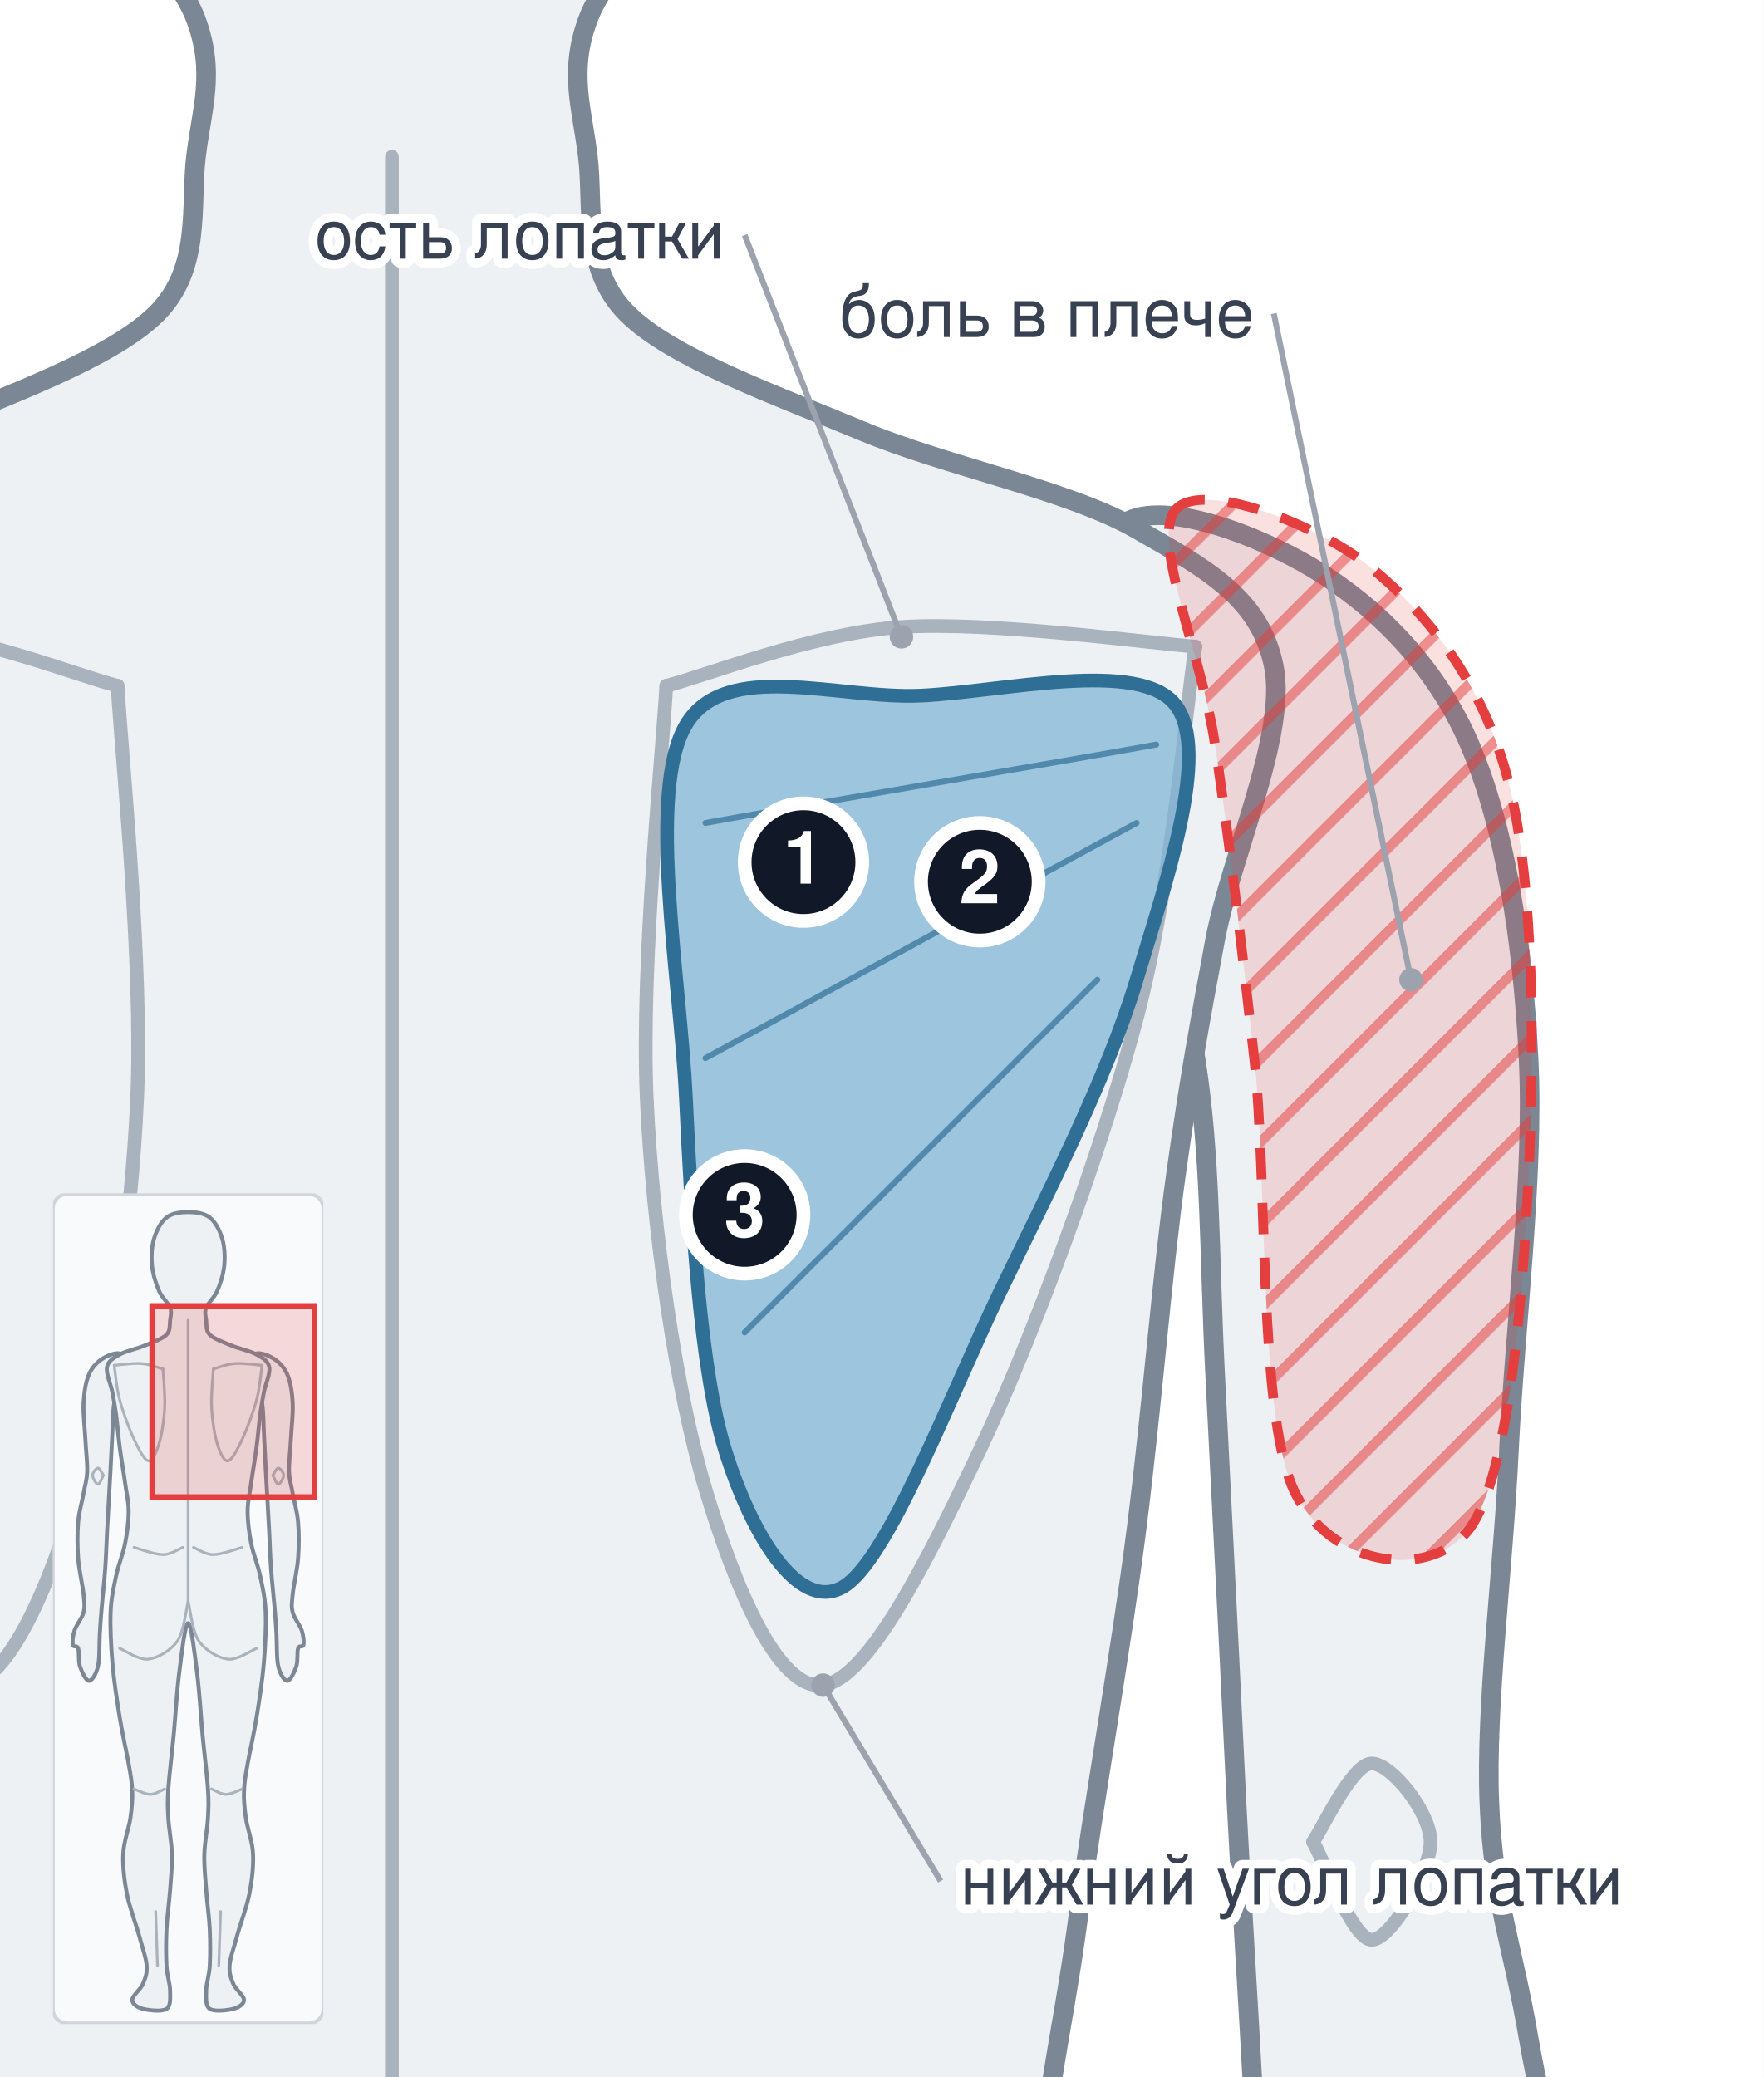
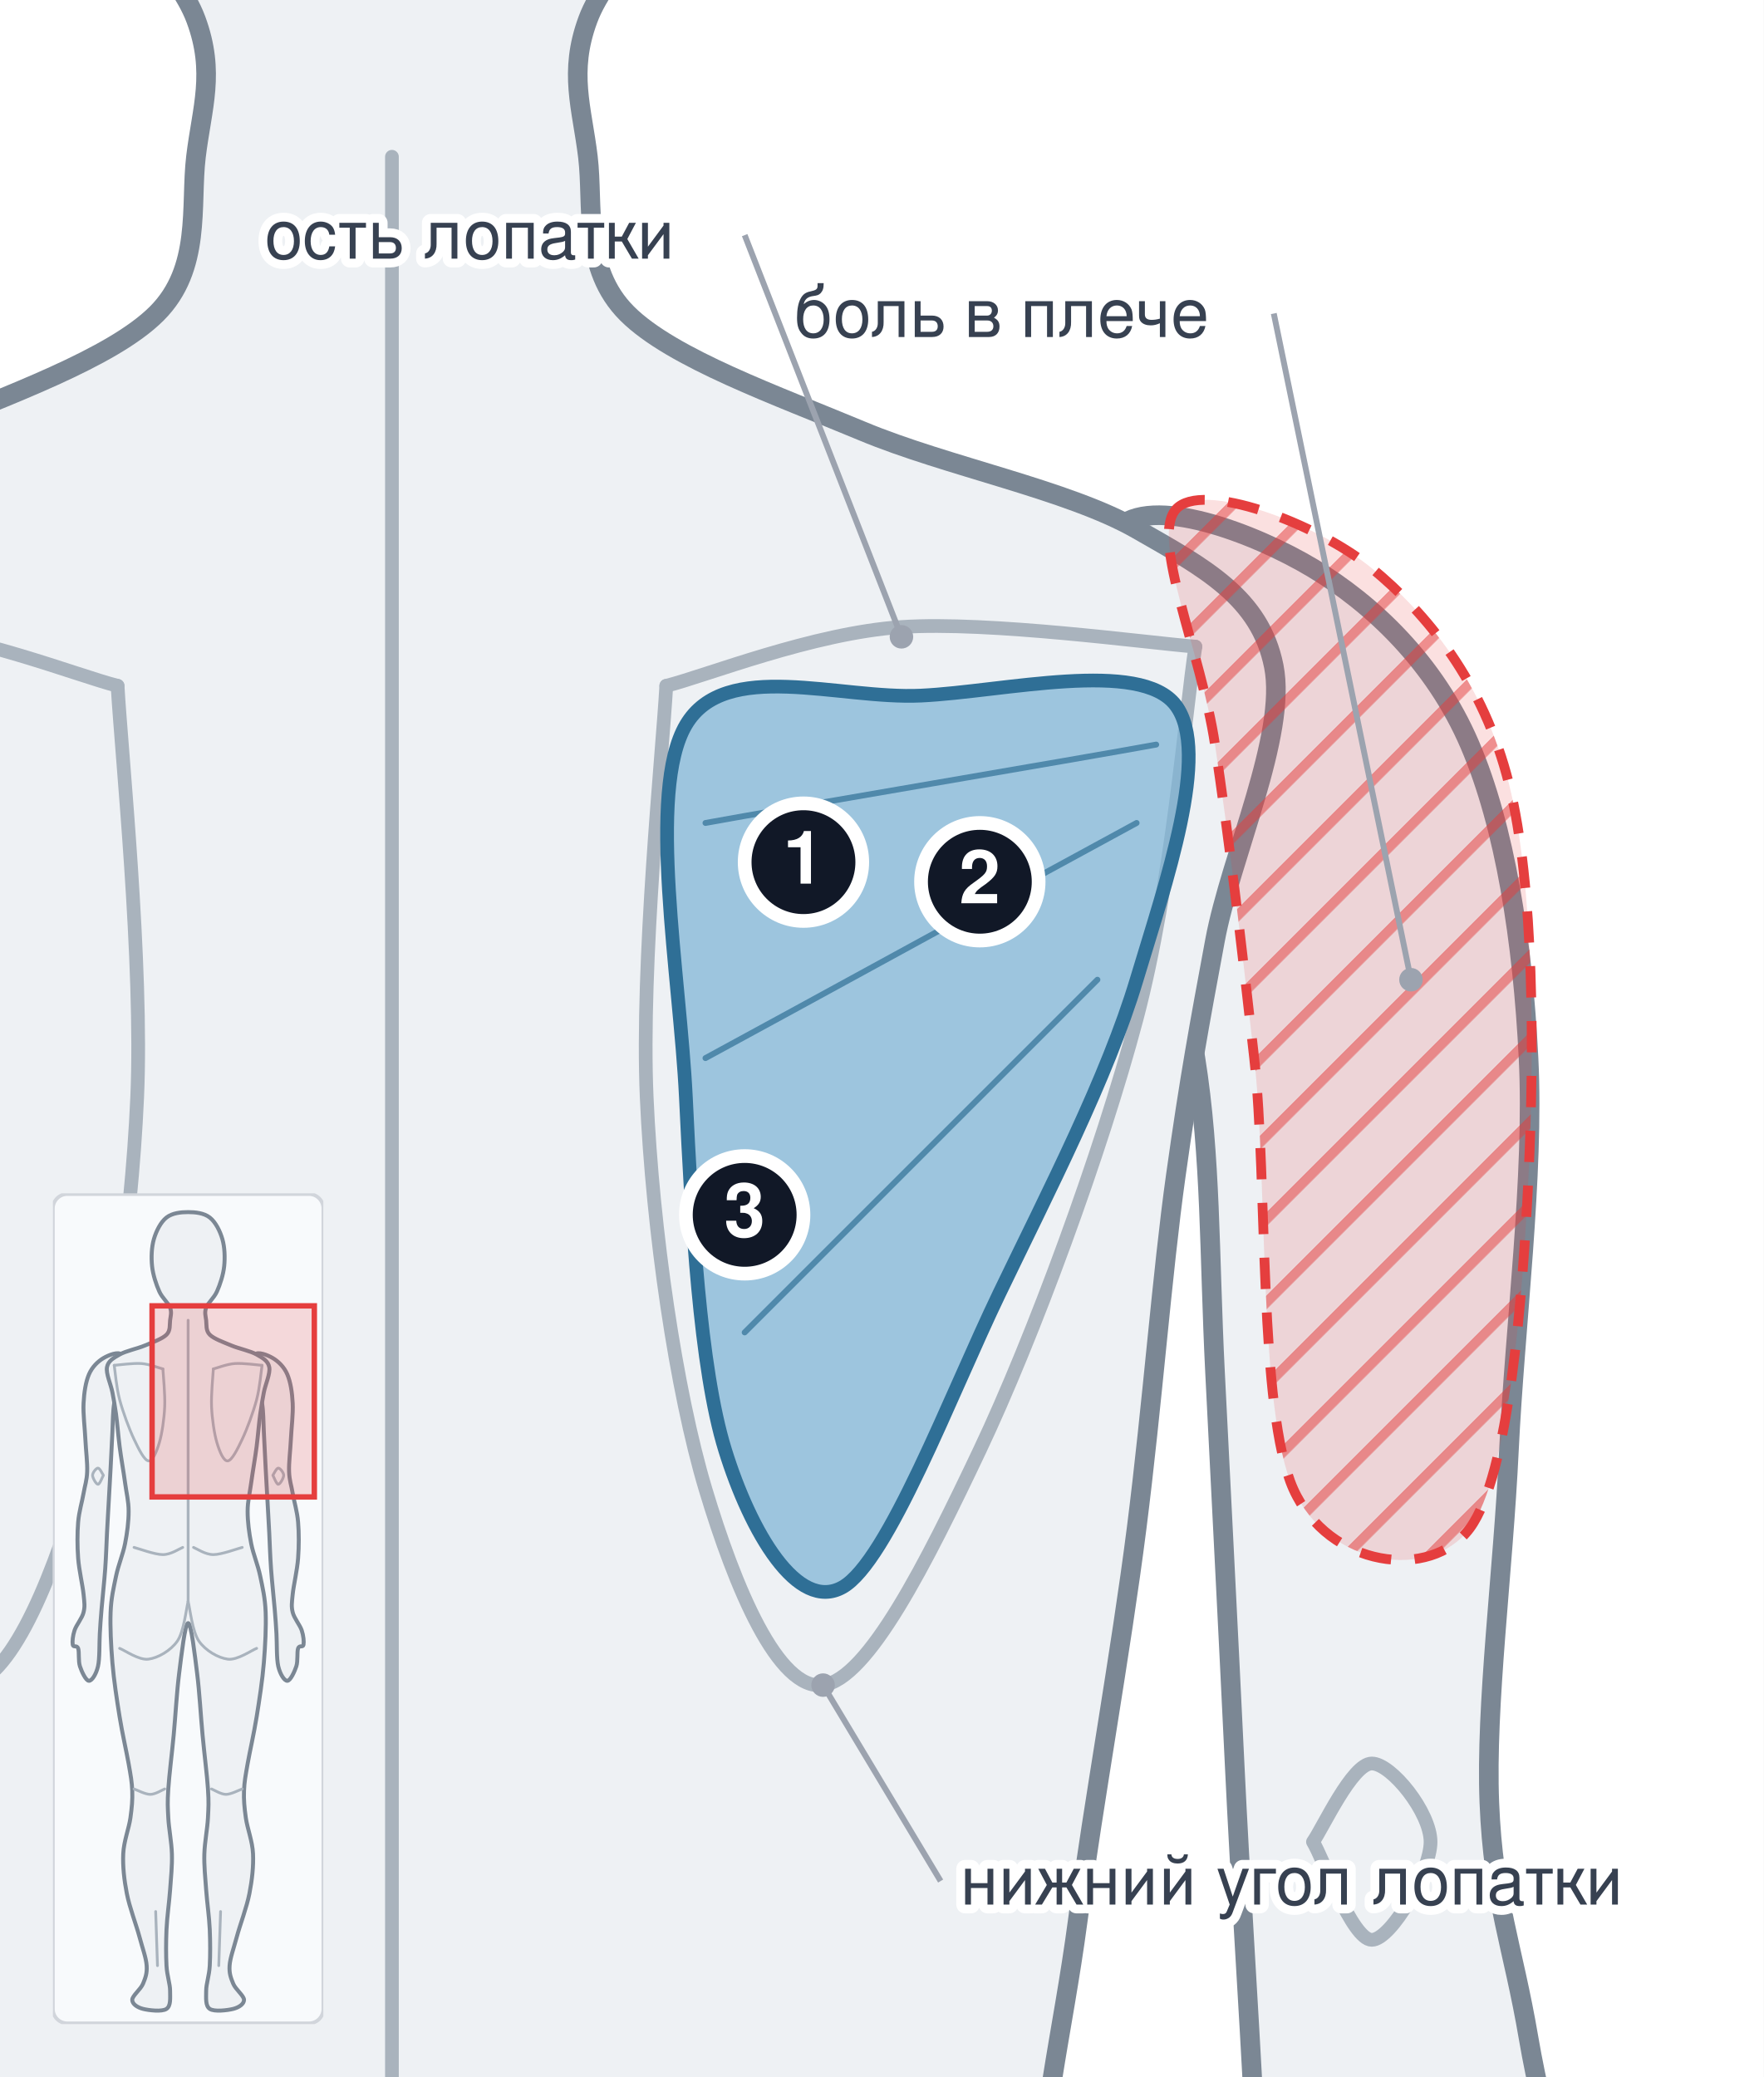
<svg xmlns="http://www.w3.org/2000/svg" viewBox="100 62 90 106" role="img">
  <defs>
    <pattern id="hatch" width="3" height="3" patternUnits="userSpaceOnUse" patternTransform="rotate(45)">
      <rect width="3" height="3" fill="#e53e3e" fill-opacity=".16" />
      <line x1="0" y1="0" x2="0" y2="3" stroke="#e53e3e" stroke-width="1" stroke-opacity=".5" />
    </pattern>
  </defs>
  <rect x="100" y="62" width="90" height="106" fill="#ffffff" />
  <g fill="#eef1f4" stroke="#7b8794" stroke-width="1" stroke-linejoin="round">
    <path d="M157 89C158.7 87.2 164 89.2 167 91C170 92.8 173.2 95.8 175 100C176.8 104.2 177.7 110 178 116C178.3 122 177.3 129.7 177 136C176.7 142.3 175.8 149 176 154C176.2 159 177.2 161.3 178 166C178.8 170.7 180.5 176 181 182C181.5 188 181.5 195.3 181 202C180.5 208.7 178.5 217 178 222C177.5 227 177.2 228.7 178 232C178.8 235.3 182 239 183 242C184 245 184.3 248.3 184 250C183.7 251.7 181.7 250 181 252C180.3 254 181 259 180 262C179 265 176.7 270 175 270C173.3 270 171 266.3 170 262C169 257.7 169.3 249.3 169 244C168.7 238.7 168.5 236 168 230C167.5 224 166.5 215 166 208C165.5 201 165.3 194.3 165 188C164.7 181.7 164.3 176 164 170C163.7 164 163.3 158.3 163 152C162.7 145.7 162.3 138 162 132C161.7 126 161.8 121 161 116C160.2 111 157.7 106.5 157 102C156.3 97.5 155.3 90.8 157 89Z" />
    <path d="M83 89C81.3 87.2 76 89.2 73 91C70 92.8 66.8 95.8 65 100C63.2 104.2 62.3 110 62 116C61.7 122 62.7 129.7 63 136C63.3 142.3 64.2 149 64 154C63.8 159 62.8 161.3 62 166C61.2 170.7 59.5 176 59 182C58.5 188 58.5 195.3 59 202C59.5 208.7 61.5 217 62 222C62.5 227 62.8 228.7 62 232C61.2 235.3 58 239 57 242C56 245 55.7 248.3 56 250C56.3 251.7 58.3 250 59 252C59.7 254 59 259 60 262C61 265 63.3 270 65 270C66.7 270 69 266.3 70 262C71 257.7 70.7 249.3 71 244C71.3 238.7 71.5 236 72 230C72.5 224 73.5 215 74 208C74.5 201 74.7 194.3 75 188C75.3 181.7 75.7 176 76 170C76.3 164 76.7 158.3 77 152C77.3 145.7 77.7 138 78 132C78.3 126 78.2 121 79 116C79.8 111 82.3 106.5 83 102C83.7 97.5 84.7 90.8 83 89Z" />
    <path d="M120 10C124 10 128.8 10.5 132 13C135.2 15.5 137.7 20.5 139 25C140.3 29.5 140.5 35.2 140 40C139.5 44.8 137.7 50.2 136 54C134.3 57.8 131 60.3 130 63C129 65.7 129.7 67.5 130 70C130.3 72.5 129.7 75.7 132 78C134.3 80.3 139.7 82.2 144 84C148.3 85.8 154.5 87 158 89C161.5 91 164.3 92.5 165 96C165.7 99.5 162.8 105.7 162 110C161.2 114.3 160.7 117 160 122C159.3 127 158.8 133.7 158 140C157.2 146.3 155.8 154 155 160C154.2 166 153 170.3 153 176C153 181.7 153.8 188 155 194C156.2 200 158.7 205.7 160 212C161.3 218.3 162.7 224 163 232C163.3 240 162.8 250.3 162 260C161.2 269.7 159.5 280.7 158 290C156.5 299.3 154.2 309.2 153 316C151.8 322.8 151.2 326 151 331C150.8 336 151.2 340.2 152 346C152.8 351.8 155.7 359 156 366C156.3 373 155.5 380.3 154 388C152.5 395.7 148.8 405.3 147 412C145.2 418.7 143.3 423.7 143 428C142.7 432.3 143.7 434.8 145 438C146.3 441.2 151 444.7 151 447C151 449.3 148.2 451.2 145 452C141.8 452.8 134.5 453.7 132 452C129.5 450.3 130 446 130 442C130 438 131.7 433.7 132 428C132.3 422.3 132.3 415 132 408C131.7 401 130.5 393 130 386C129.5 379 128.8 372.7 129 366C129.2 359.3 130.7 352 131 346C131.3 340 131.5 337.7 131 330C130.5 322.3 129 310.7 128 300C127 289.3 126.3 276.3 125 266C123.7 255.7 121.7 238 120 238C118.3 238 116.3 255.7 115 266C113.7 276.3 113 289.3 112 300C111 310.7 109.5 322.3 109 330C108.5 337.7 108.7 340 109 346C109.3 352 110.8 359.3 111 366C111.2 372.7 110.5 379 110 386C109.5 393 108.3 401 108 408C107.7 415 107.7 422.3 108 428C108.3 433.7 110 438 110 442C110 446 110.5 450.3 108 452C105.5 453.7 98.2 452.8 95 452C91.8 451.2 89 449.3 89 447C89 444.7 93.7 441.2 95 438C96.3 434.8 97.3 432.3 97 428C96.7 423.7 94.8 418.7 93 412C91.2 405.3 87.5 395.7 86 388C84.5 380.3 83.7 373 84 366C84.3 359 87.2 351.8 88 346C88.8 340.2 89.2 336 89 331C88.8 326 88.2 322.8 87 316C85.8 309.2 83.5 299.3 82 290C80.5 280.7 78.8 269.7 78 260C77.2 250.3 76.7 240 77 232C77.3 224 78.7 218.3 80 212C81.3 205.7 83.8 200 85 194C86.2 188 87 181.7 87 176C87 170.3 85.8 166 85 160C84.2 154 82.8 146.3 82 140C81.2 133.7 80.7 127 80 122C79.3 117 78.8 114.3 78 110C77.2 105.7 74.3 99.5 75 96C75.7 92.5 78.5 91 82 89C85.5 87 91.7 85.8 96 84C100.3 82.2 105.7 80.3 108 78C110.3 75.7 109.7 72.5 110 70C110.3 67.5 111 65.7 110 63C109 60.3 105.7 57.8 104 54C102.3 50.2 100.5 44.8 100 40C99.5 35.2 99.7 29.5 101 25C102.3 20.5 104.8 15.5 108 13C111.2 10.5 116 10 120 10Z" />
  </g>
  <g fill="none" stroke="#a9b3bd" stroke-width="0.7" stroke-linecap="round">
    <path d="M120 70C120 96 120 200 120 226" />
    <path d="M134 97C136 96.5 141.5 94.3 146 94C150.5 93.7 158.5 94.8 161 95" />
    <path d="M106 97C104 96.5 98.5 94.3 94 94C89.5 93.7 81.5 94.8 79 95" />
    <path d="M134 97C133.8 100.5 132.7 111.2 133 118C133.3 124.8 134.5 133 136 138C137.5 143 139.7 148.3 142 148C144.3 147.7 147.3 141.7 150 136C152.7 130.3 156.2 120.8 158 114C159.8 107.2 160.5 98.2 161 95" />
    <path d="M106 97C106.2 100.5 107.3 111.2 107 118C106.7 124.8 105.5 133 104 138C102.5 143 100.3 148.3 98 148C95.7 147.7 92.7 141.7 90 136C87.3 130.3 83.8 120.8 82 114C80.2 107.2 79.5 98.2 79 95" />
    <path d="M123 196C124.8 196.7 129.5 200 134 200C138.5 200 147.3 196.7 150 196" />
    <path d="M117 196C115.2 196.7 110.5 200 106 200C101.5 200 92.7 196.7 90 196" />
    <path d="M120 226C121 229.7 122.3 242.7 126 248C129.7 253.3 136.7 257.3 142 258C147.3 258.7 155.3 253 158 252" />
    <path d="M120 226C119 229.7 117.7 242.7 114 248C110.3 253.3 103.3 257.3 98 258C92.7 258.7 84.7 253 82 252" />
    <path d="M133 330C134.3 330.5 138.2 333 141 333C143.8 333 148.5 330.5 150 330" />
    <path d="M107 330C105.7 330.5 101.8 333 99 333C96.2 333 91.5 330.5 90 330" />
    <path d="M138 398C137.8 403 137.2 423 137 428" />
    <path d="M102 398C102.2 403 102.8 423 103 428" />
    <path d="M167 156C167.5 155.3 169 152 170 152C171 152 173 154.5 173 156C173 157.5 171 161 170 161C169 161 167.5 156.8 167 156" />
    <path d="M73 156C72.5 155.3 71 152 70 152C69 152 67 154.5 67 156C67 157.5 69 161 70 161C71 161 72.5 156.8 73 156" />
  </g>
  <path d="M160 88C161.3 86.5 167.2 88.7 170 91C172.8 93.3 175.7 96.8 177 102C178.3 107.2 178.3 115.7 178 122C177.7 128.3 177 137.3 175 140C173 142.7 167.8 142 166 138C164.2 134 164.7 122.3 164 116C163.3 109.7 162.7 104.7 162 100C161.3 95.3 158.7 89.5 160 88Z" fill="url(#hatch)" stroke="#e53e3e" stroke-width=".5" stroke-dasharray="1.6 1.2" />
  <path d="M135 99C137 95.6 142.8 97.7 147 97.5C151.2 97.3 158.2 95.6 160 98C161.8 100.4 159.5 107 158 112C156.5 117 153.5 122.8 151 128C148.5 133.2 145.3 141.7 143 143C140.7 144.3 138.3 140.2 137 136C135.7 131.8 135.3 124.2 135 118C134.7 111.8 133 102.4 135 99Z" fill="#7fb5d6" fill-opacity="0.72" stroke="#2f6f96" stroke-width=".7" stroke-linejoin="round" />
  <g fill="none" stroke="#2f6f96" stroke-width=".3" stroke-opacity=".7" stroke-linecap="round">
    <path d="M136 104C139.8 103.3 155.2 100.7 159 100" />
    <path d="M136 116C139.7 114 154.3 106 158 104" />
    <path d="M138 130C141 127 153 115 156 112" />
  </g>
  <line x1="146" y1="94.5" x2="138" y2="74" stroke="#9ca3af" stroke-width=".3" />
  <circle cx="146" cy="94.5" r=".6" fill="#9ca3af" />
-   <text x="137" y="75.2" font-size="3.5" text-anchor="end" fill="#374151" font-family="Helvetica,Arial,sans-serif" stroke="#fff" stroke-width="0.9" paint-order="stroke" stroke-linejoin="round">ость лопатки</text>
+   <text x="113.5" y="75.2" font-size="3.5" text-anchor="start" fill="#374151" font-family="Helvetica,Arial,sans-serif" stroke="#fff" stroke-width="0.9" paint-order="stroke" stroke-linejoin="round">ость лопатки</text>
  <line x1="142" y1="148" x2="148" y2="158" stroke="#9ca3af" stroke-width=".3" />
  <circle cx="142" cy="148" r=".6" fill="#9ca3af" />
  <text x="149" y="159.2" font-size="3.5" text-anchor="start" fill="#374151" font-family="Helvetica,Arial,sans-serif" stroke="#fff" stroke-width="0.9" paint-order="stroke" stroke-linejoin="round">нижний угол лопатки</text>
  <line x1="172" y1="112" x2="165" y2="78" stroke="#9ca3af" stroke-width=".3" />
  <circle cx="172" cy="112" r=".6" fill="#9ca3af" />
-   <text x="164" y="79.2" font-size="3.5" text-anchor="end" fill="#374151" font-family="Helvetica,Arial,sans-serif" stroke="#fff" stroke-width="0.9" paint-order="stroke" stroke-linejoin="round">боль в плече</text>
+   <text x="140.5" y="79.2" font-size="3.5" text-anchor="start" fill="#374151" font-family="Helvetica,Arial,sans-serif" stroke="#fff" stroke-width="0.9" paint-order="stroke" stroke-linejoin="round">боль в плече</text>
  <circle cx="141" cy="106" r="3" fill="#111827" stroke="#fff" stroke-width="0.7" />
  <text x="141" y="107.1" font-size="3.8" font-weight="700" text-anchor="middle" fill="#fff" font-family="Helvetica,Arial,sans-serif">1</text>
  <circle cx="150" cy="107" r="3" fill="#111827" stroke="#fff" stroke-width="0.7" />
  <text x="150" y="108.1" font-size="3.8" font-weight="700" text-anchor="middle" fill="#fff" font-family="Helvetica,Arial,sans-serif">2</text>
  <circle cx="138" cy="124" r="3" fill="#111827" stroke="#fff" stroke-width="0.7" />
  <text x="138" y="125.1" font-size="3.8" font-weight="700" text-anchor="middle" fill="#fff" font-family="Helvetica,Arial,sans-serif">3</text>
  <svg x="102.7" y="122.9" width="13.8" height="42.4" viewBox="45 0 150 460">
    <rect x="45" y="0" width="150" height="460" rx="8" fill="#f8fafc" stroke="#d1d5db" stroke-width="2" />
    <g fill="#eef1f4" stroke="#7b8794" stroke-width="2.2" stroke-linejoin="round">
      <path d="M157 89C158.7 87.2 164 89.2 167 91C170 92.8 173.2 95.8 175 100C176.8 104.2 177.7 110 178 116C178.3 122 177.3 129.7 177 136C176.7 142.3 175.8 149 176 154C176.2 159 177.2 161.3 178 166C178.8 170.7 180.5 176 181 182C181.5 188 181.5 195.3 181 202C180.5 208.7 178.5 217 178 222C177.5 227 177.2 228.7 178 232C178.8 235.3 182 239 183 242C184 245 184.3 248.3 184 250C183.7 251.7 181.7 250 181 252C180.3 254 181 259 180 262C179 265 176.7 270 175 270C173.3 270 171 266.3 170 262C169 257.7 169.3 249.3 169 244C168.7 238.7 168.5 236 168 230C167.5 224 166.5 215 166 208C165.5 201 165.3 194.3 165 188C164.7 181.7 164.3 176 164 170C163.7 164 163.3 158.3 163 152C162.7 145.7 162.3 138 162 132C161.7 126 161.8 121 161 116C160.2 111 157.7 106.5 157 102C156.3 97.5 155.3 90.8 157 89Z" />
      <path d="M83 89C81.3 87.2 76 89.2 73 91C70 92.8 66.8 95.8 65 100C63.2 104.2 62.3 110 62 116C61.7 122 62.7 129.7 63 136C63.3 142.3 64.2 149 64 154C63.8 159 62.8 161.3 62 166C61.2 170.7 59.5 176 59 182C58.5 188 58.5 195.3 59 202C59.5 208.7 61.5 217 62 222C62.5 227 62.8 228.7 62 232C61.2 235.3 58 239 57 242C56 245 55.7 248.3 56 250C56.3 251.7 58.3 250 59 252C59.7 254 59 259 60 262C61 265 63.3 270 65 270C66.7 270 69 266.3 70 262C71 257.7 70.7 249.3 71 244C71.3 238.7 71.5 236 72 230C72.5 224 73.5 215 74 208C74.5 201 74.7 194.3 75 188C75.3 181.7 75.7 176 76 170C76.3 164 76.7 158.3 77 152C77.3 145.7 77.7 138 78 132C78.3 126 78.2 121 79 116C79.8 111 82.3 106.5 83 102C83.7 97.5 84.7 90.8 83 89Z" />
      <path d="M120 10C124 10 128.8 10.5 132 13C135.2 15.5 137.7 20.5 139 25C140.3 29.5 140.5 35.2 140 40C139.5 44.8 137.7 50.2 136 54C134.3 57.8 131 60.3 130 63C129 65.7 129.7 67.5 130 70C130.3 72.5 129.7 75.7 132 78C134.3 80.3 139.7 82.2 144 84C148.3 85.8 154.5 87 158 89C161.5 91 164.3 92.5 165 96C165.7 99.5 162.8 105.7 162 110C161.2 114.3 160.7 117 160 122C159.3 127 158.8 133.7 158 140C157.2 146.3 155.8 154 155 160C154.2 166 153 170.3 153 176C153 181.7 153.8 188 155 194C156.2 200 158.7 205.7 160 212C161.3 218.3 162.7 224 163 232C163.3 240 162.8 250.3 162 260C161.2 269.7 159.5 280.7 158 290C156.5 299.3 154.2 309.2 153 316C151.8 322.8 151.2 326 151 331C150.8 336 151.2 340.2 152 346C152.8 351.8 155.7 359 156 366C156.3 373 155.5 380.3 154 388C152.5 395.7 148.8 405.3 147 412C145.2 418.7 143.3 423.7 143 428C142.7 432.3 143.7 434.8 145 438C146.3 441.2 151 444.7 151 447C151 449.3 148.2 451.2 145 452C141.8 452.8 134.5 453.7 132 452C129.5 450.3 130 446 130 442C130 438 131.7 433.7 132 428C132.3 422.3 132.3 415 132 408C131.7 401 130.5 393 130 386C129.5 379 128.8 372.7 129 366C129.2 359.3 130.7 352 131 346C131.3 340 131.5 337.7 131 330C130.5 322.3 129 310.7 128 300C127 289.3 126.3 276.3 125 266C123.7 255.7 121.7 238 120 238C118.3 238 116.3 255.7 115 266C113.7 276.3 113 289.3 112 300C111 310.7 109.5 322.3 109 330C108.5 337.7 108.7 340 109 346C109.3 352 110.8 359.3 111 366C111.2 372.7 110.5 379 110 386C109.5 393 108.3 401 108 408C107.7 415 107.7 422.3 108 428C108.3 433.7 110 438 110 442C110 446 110.5 450.3 108 452C105.5 453.7 98.2 452.8 95 452C91.8 451.2 89 449.3 89 447C89 444.7 93.7 441.2 95 438C96.3 434.8 97.3 432.3 97 428C96.7 423.7 94.8 418.7 93 412C91.2 405.3 87.5 395.7 86 388C84.5 380.3 83.7 373 84 366C84.3 359 87.2 351.8 88 346C88.8 340.2 89.2 336 89 331C88.8 326 88.2 322.8 87 316C85.8 309.2 83.5 299.3 82 290C80.5 280.7 78.8 269.7 78 260C77.2 250.3 76.7 240 77 232C77.3 224 78.7 218.3 80 212C81.3 205.7 83.8 200 85 194C86.2 188 87 181.7 87 176C87 170.3 85.8 166 85 160C84.2 154 82.8 146.3 82 140C81.2 133.7 80.7 127 80 122C79.3 117 78.8 114.3 78 110C77.2 105.7 74.3 99.5 75 96C75.7 92.5 78.5 91 82 89C85.5 87 91.7 85.8 96 84C100.3 82.2 105.7 80.3 108 78C110.3 75.7 109.7 72.5 110 70C110.3 67.5 111 65.7 110 63C109 60.3 105.7 57.8 104 54C102.3 50.2 100.5 44.8 100 40C99.5 35.2 99.7 29.5 101 25C102.3 20.5 104.8 15.5 108 13C111.2 10.5 116 10 120 10Z" />
    </g>
    <g fill="none" stroke="#a9b3bd" stroke-width="1.54" stroke-linecap="round">
      <path d="M120 70C120 96 120 200 120 226" />
      <path d="M134 97C136 96.5 141.5 94.3 146 94C150.5 93.7 158.5 94.8 161 95" />
      <path d="M106 97C104 96.5 98.5 94.3 94 94C89.5 93.7 81.5 94.8 79 95" />
      <path d="M134 97C133.8 100.5 132.7 111.2 133 118C133.3 124.8 134.5 133 136 138C137.5 143 139.7 148.3 142 148C144.3 147.7 147.3 141.7 150 136C152.7 130.3 156.2 120.8 158 114C159.8 107.2 160.5 98.2 161 95" />
      <path d="M106 97C106.2 100.5 107.3 111.2 107 118C106.7 124.8 105.5 133 104 138C102.5 143 100.3 148.3 98 148C95.7 147.7 92.7 141.7 90 136C87.3 130.3 83.8 120.8 82 114C80.2 107.2 79.5 98.2 79 95" />
      <path d="M123 196C124.8 196.7 129.5 200 134 200C138.5 200 147.3 196.7 150 196" />
      <path d="M117 196C115.2 196.7 110.5 200 106 200C101.5 200 92.7 196.7 90 196" />
      <path d="M120 226C121 229.7 122.3 242.7 126 248C129.7 253.3 136.7 257.3 142 258C147.3 258.7 155.3 253 158 252" />
      <path d="M120 226C119 229.7 117.7 242.7 114 248C110.3 253.3 103.3 257.3 98 258C92.7 258.7 84.7 253 82 252" />
      <path d="M133 330C134.3 330.5 138.2 333 141 333C143.8 333 148.5 330.5 150 330" />
      <path d="M107 330C105.7 330.5 101.8 333 99 333C96.2 333 91.5 330.5 90 330" />
      <path d="M138 398C137.8 403 137.2 423 137 428" />
      <path d="M102 398C102.2 403 102.8 423 103 428" />
      <path d="M167 156C167.5 155.3 169 152 170 152C171 152 173 154.5 173 156C173 157.5 171 161 170 161C169 161 167.5 156.8 167 156" />
      <path d="M73 156C72.5 155.3 71 152 70 152C69 152 67 154.5 67 156C67 157.5 69 161 70 161C71 161 72.5 156.8 73 156" />
    </g>
    <rect x="100" y="62" width="90" height="106" fill="#e53e3e" fill-opacity=".18" stroke="#e53e3e" stroke-width="3" />
  </svg>
</svg>
